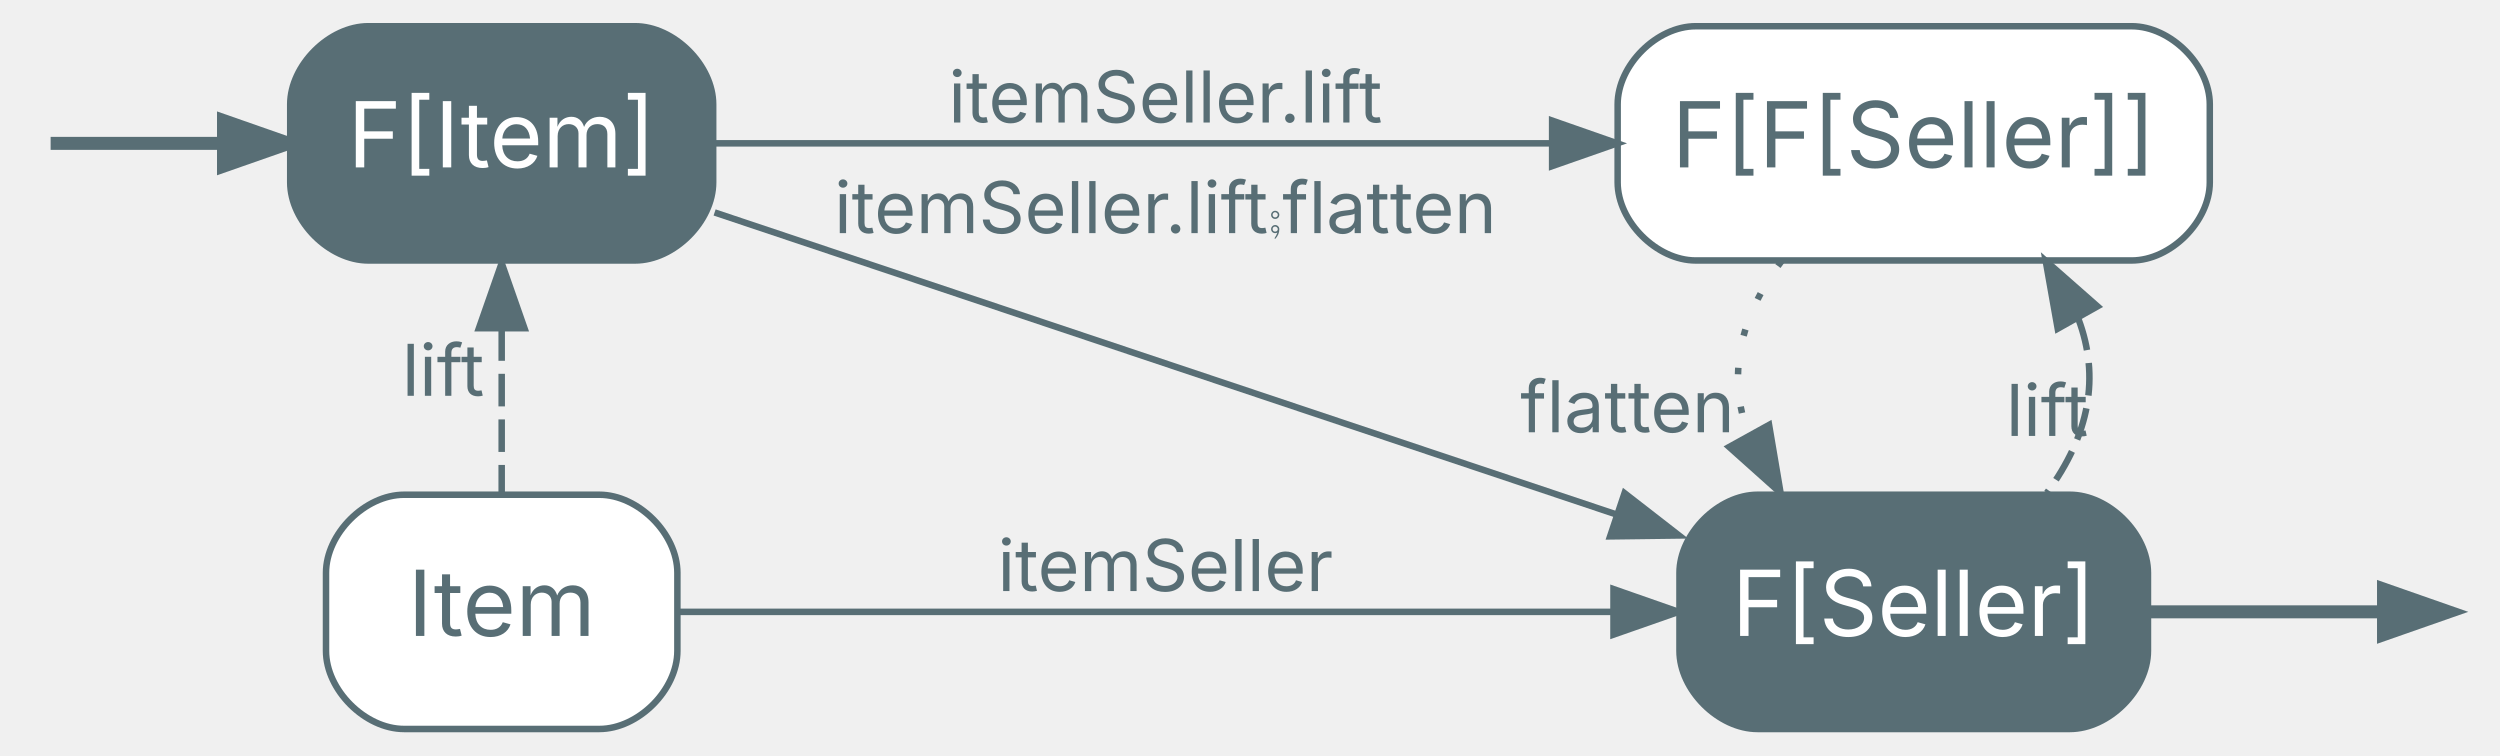
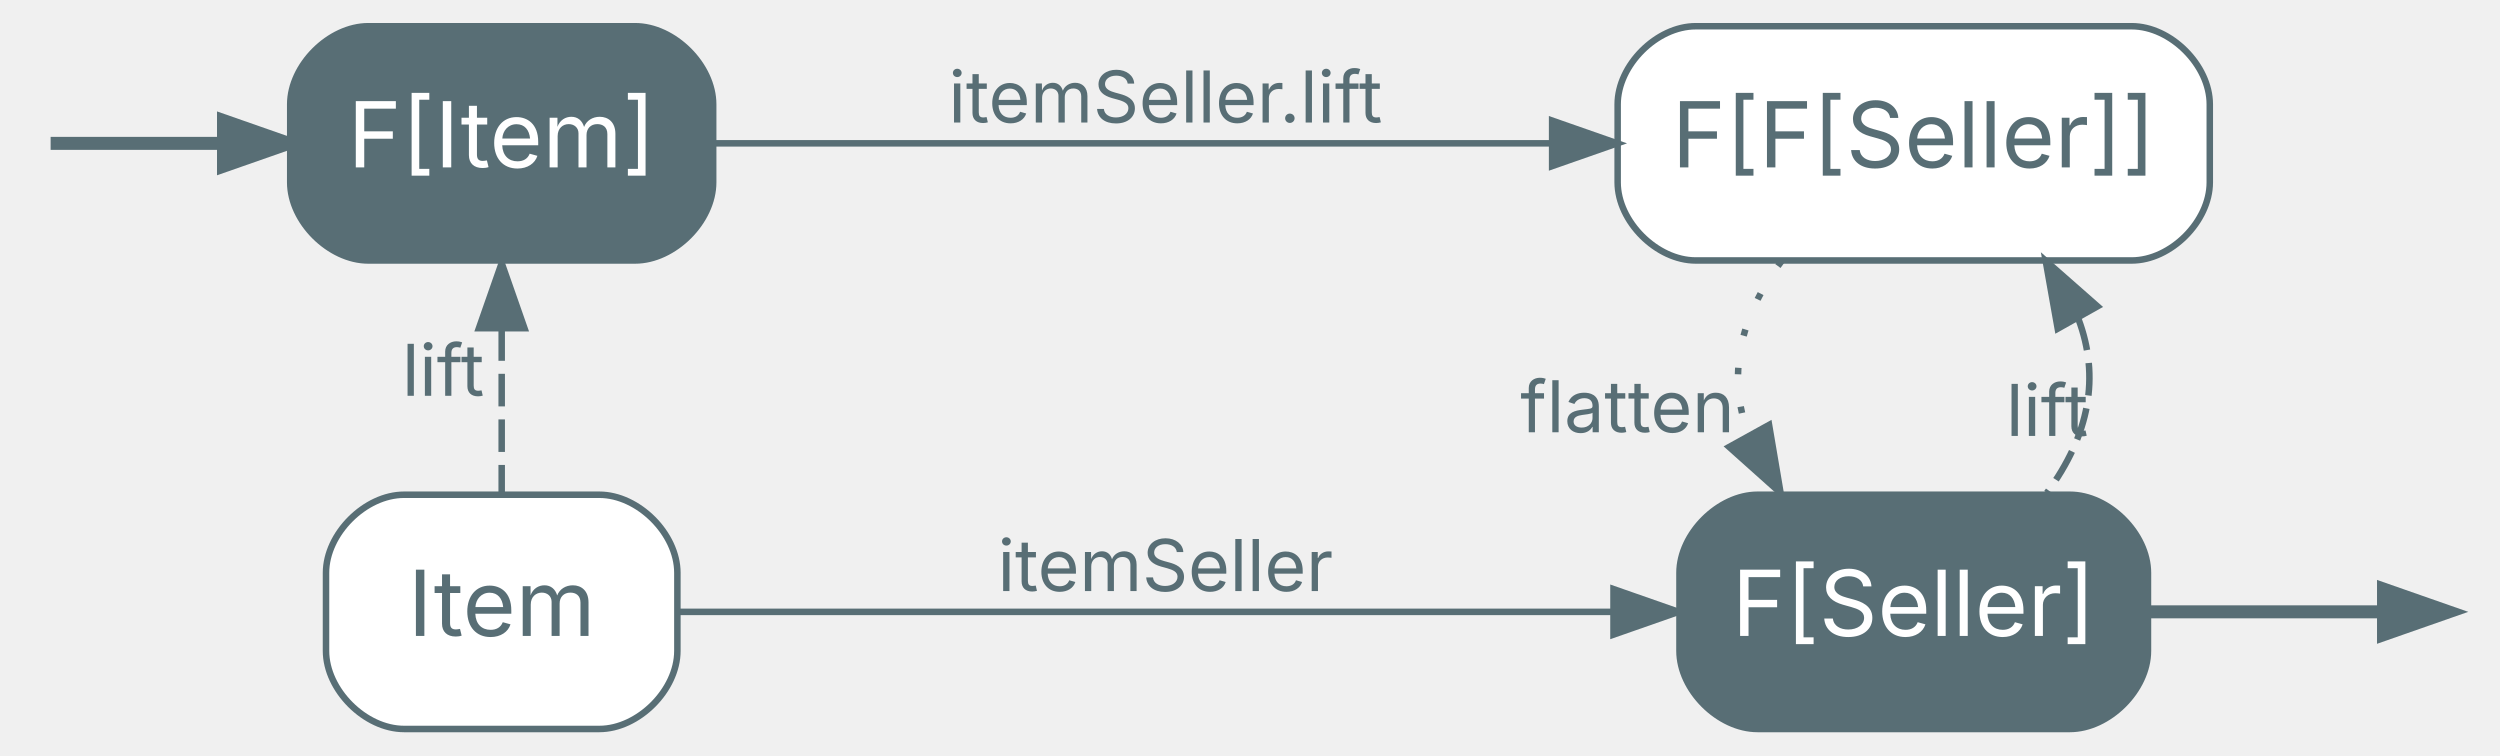
<svg xmlns="http://www.w3.org/2000/svg" width="384pt" height="116pt" viewBox="0.00 0.00 384.20 116.00">
  <g id="graph0" class="graph" transform="scale(1 1) rotate(0) translate(4 112)">
    <g id="node3" class="node start">
      <path fill="#586e75" stroke="#586e75" d="M93.6,-108C93.6,-108 52.6,-108 52.6,-108 46.6,-108 40.6,-102 40.6,-96 40.6,-96 40.6,-84 40.6,-84 40.6,-78 46.6,-72 52.6,-72 52.6,-72 93.6,-72 93.6,-72 99.6,-72 105.6,-78 105.6,-84 105.6,-84 105.6,-96 105.6,-96 105.6,-102 99.6,-108 93.6,-108" />
      <text text-anchor="middle" x="73.1" y="-86.3" font-family="Inter,Arial" font-size="14.00" fill="#ffffff">F[Item]</text>
    </g>
    <g id="edge7" class="edge start">
      <path fill="none" stroke="#586e75" stroke-width="2" d="M3.78,-90C7.02,-90 17.87,-90 30,-90" />
      <polygon fill="#586e75" stroke="#586e75" stroke-width="2" points="30.35,-93.5 40.35,-90 30.35,-86.5 30.35,-93.5" />
    </g>
    <g id="node4" class="node">
      <path fill="#ffffff" stroke="#586e75" d="M323.6,-108C323.6,-108 256.6,-108 256.6,-108 250.6,-108 244.6,-102 244.6,-96 244.6,-96 244.6,-84 244.6,-84 244.6,-78 250.6,-72 256.6,-72 256.6,-72 323.6,-72 323.6,-72 329.6,-72 335.6,-78 335.6,-84 335.6,-84 335.6,-96 335.6,-96 335.6,-102 329.6,-108 323.6,-108" />
      <text text-anchor="middle" x="290.1" y="-86.3" font-family="Inter,Arial" font-size="14.00" fill="#586e75">F[F[Seller]]</text>
    </g>
    <g id="edge5" class="edge">
      <path fill="none" stroke="#586e75" d="M105.82,-90C139.64,-90 193.8,-90 234.49,-90" />
      <polygon fill="#586e75" stroke="#586e75" points="234.53,-93.5 244.53,-90 234.53,-86.5 234.53,-93.5" />
      <text text-anchor="middle" x="175.1" y="-93.2" font-family="Inter,Arial" font-size="11.00" fill="#586e75">itemSeller.lift</text>
    </g>
    <g id="node5" class="node goal">
      <path fill="#586e75" stroke="#586e75" d="M314.1,-36C314.1,-36 266.1,-36 266.1,-36 260.1,-36 254.1,-30 254.1,-24 254.1,-24 254.1,-12 254.1,-12 254.1,-6 260.1,0 266.1,0 266.1,0 314.1,0 314.1,0 320.1,0 326.1,-6 326.1,-12 326.1,-12 326.1,-24 326.1,-24 326.1,-30 320.1,-36 314.1,-36" />
      <text text-anchor="middle" x="290.1" y="-14.3" font-family="Inter,Arial" font-size="14.00" fill="#ffffff">F[Seller]</text>
-     </g>
-     <g id="edge4" class="edge">
-       <path fill="none" stroke="#586e75" d="M105.82,-79.38C142.48,-67.1 203.06,-46.81 244.46,-32.95" />
-       <polygon fill="#586e75" stroke="#586e75" points="245.66,-36.24 254.03,-29.74 243.44,-29.6 245.66,-36.24" />
-       <text text-anchor="middle" x="175.1" y="-76.2" font-family="Inter,Arial" font-size="11.00" fill="#586e75">itemSeller.lift⨾flatten</text>
    </g>
    <g id="node6" class="node">
      <path fill="#ffffff" stroke="#586e75" d="M88.1,-36C88.1,-36 58.1,-36 58.1,-36 52.1,-36 46.1,-30 46.1,-24 46.1,-24 46.1,-12 46.1,-12 46.1,-6 52.1,0 58.1,0 58.1,0 88.1,0 88.1,0 94.1,0 100.1,-6 100.1,-12 100.1,-12 100.1,-24 100.1,-24 100.1,-30 94.1,-36 88.1,-36" />
      <text text-anchor="middle" x="73.1" y="-14.3" font-family="Inter,Arial" font-size="14.00" fill="#586e75">Item</text>
    </g>
    <g id="edge1" class="edge lift">
      <path fill="none" stroke="#586e75" stroke-dasharray="5,2" d="M73.1,-61.58C73.1,-53.03 73.1,-43.87 73.1,-36.17" />
      <polygon fill="#586e75" stroke="#586e75" points="69.6,-61.59 73.1,-71.59 76.6,-61.59 69.6,-61.59" />
      <text text-anchor="middle" x="64.1" y="-51.2" font-family="Inter,Arial" font-size="11.00" fill="#586e75">lift</text>
    </g>
    <g id="edge2" class="edge lift">
      <path fill="none" stroke="#586e75" stroke-dasharray="5,2" d="M315.4,-63.04C318.76,-54.12 317.14,-45.2 310.56,-36.28" />
      <polygon fill="#586e75" stroke="#586e75" points="312.23,-61.52 310.38,-71.95 318.34,-64.95 312.23,-61.52" />
      <text text-anchor="middle" x="310.6" y="-45.04" font-family="Inter,Arial" font-size="11.00" fill="#586e75">lift</text>
    </g>
    <g id="edge6" class="edge required">
      <path fill="none" stroke="#586e75" stroke-dasharray="1,5" d="M269.82,-71.95C263.14,-63.04 261.44,-54.12 264.71,-45.2" />
      <polygon fill="#586e75" stroke="#586e75" points="267.87,-46.73 269.64,-36.28 261.74,-43.34 267.87,-46.73" />
      <text text-anchor="middle" x="246.1" y="-45.6" font-family="Inter,Arial" font-size="11.00" fill="#586e75">flatten</text>
    </g>
    <g id="edge8" class="edge goal">
      <path fill="none" stroke="#586e75" stroke-width="2" d="M326.48,-18C339.29,-18 352.86,-18 362.09,-18" />
      <polygon fill="#586e75" stroke="#586e75" stroke-width="2" points="362.3,-21.5 372.3,-18 362.3,-14.5 362.3,-21.5" />
    </g>
    <g id="edge3" class="edge">
      <path fill="none" stroke="#586e75" d="M100.46,-18C136.17,-18 200.44,-18 243.93,-18" />
      <polygon fill="#586e75" stroke="#586e75" points="243.96,-21.5 253.96,-18 243.96,-14.5 243.96,-21.5" />
      <text text-anchor="middle" x="175.1" y="-21.2" font-family="Inter,Arial" font-size="11.00" fill="#586e75">itemSeller</text>
    </g>
  </g>
</svg>
